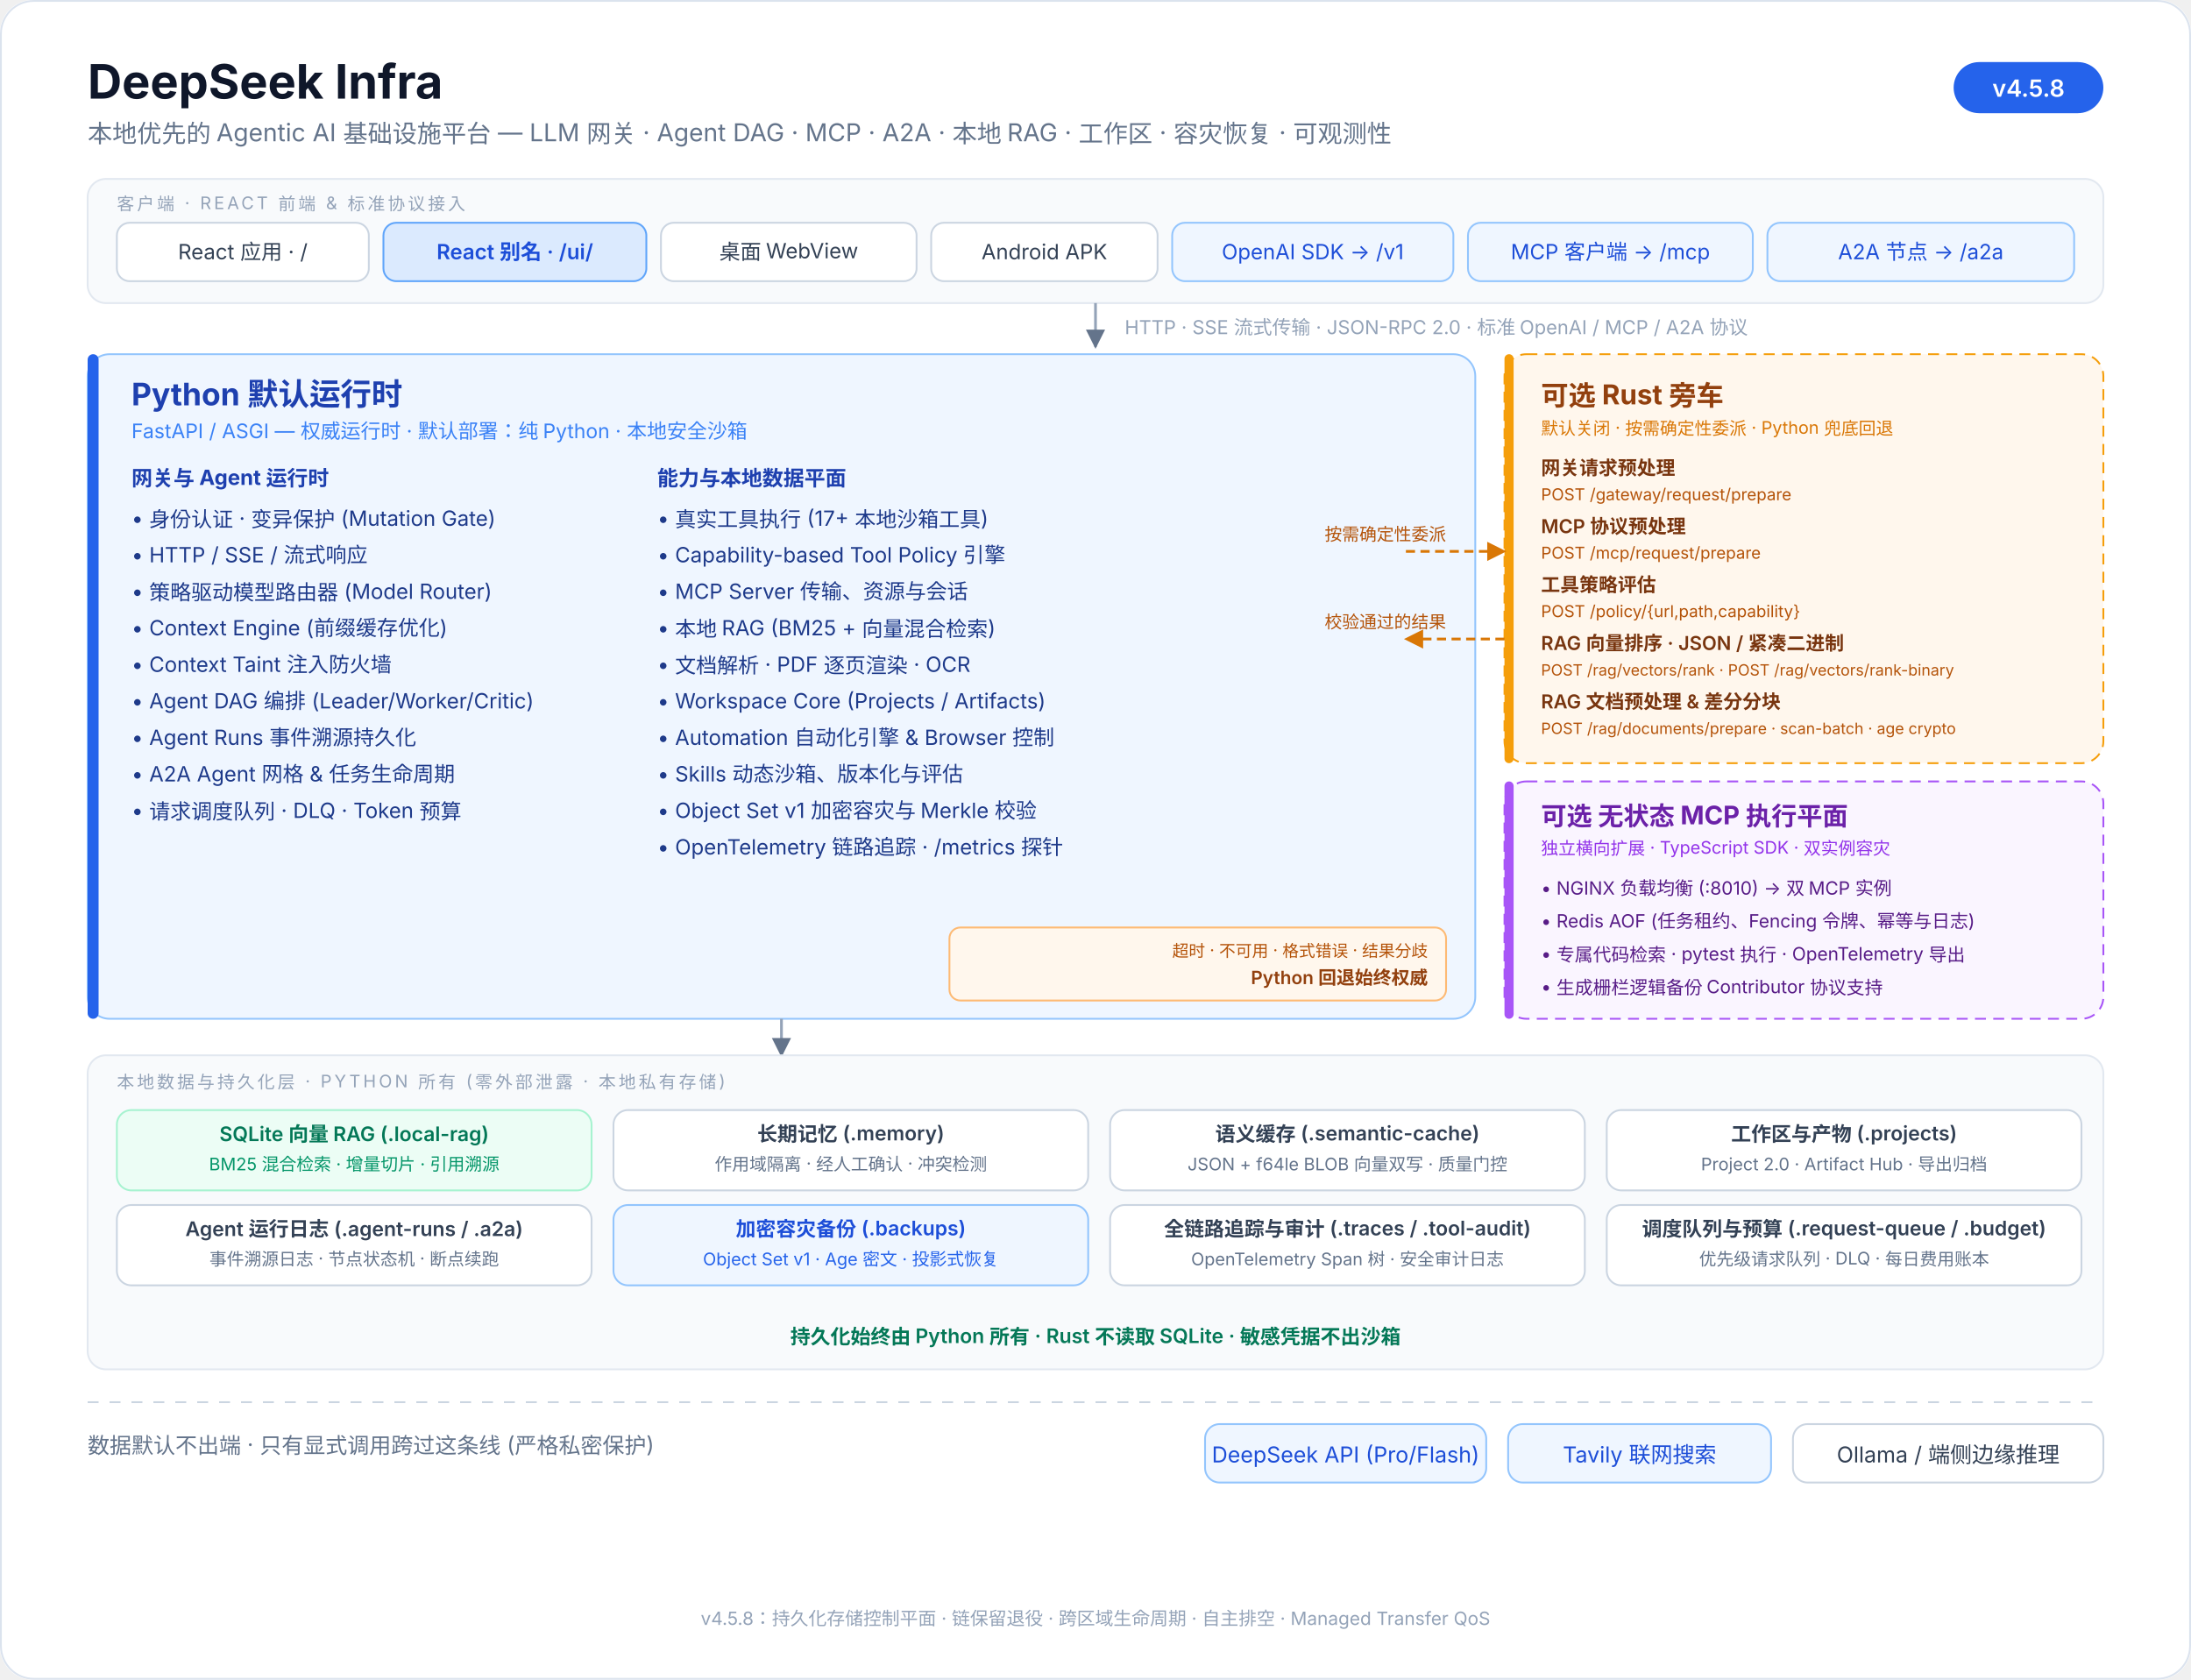
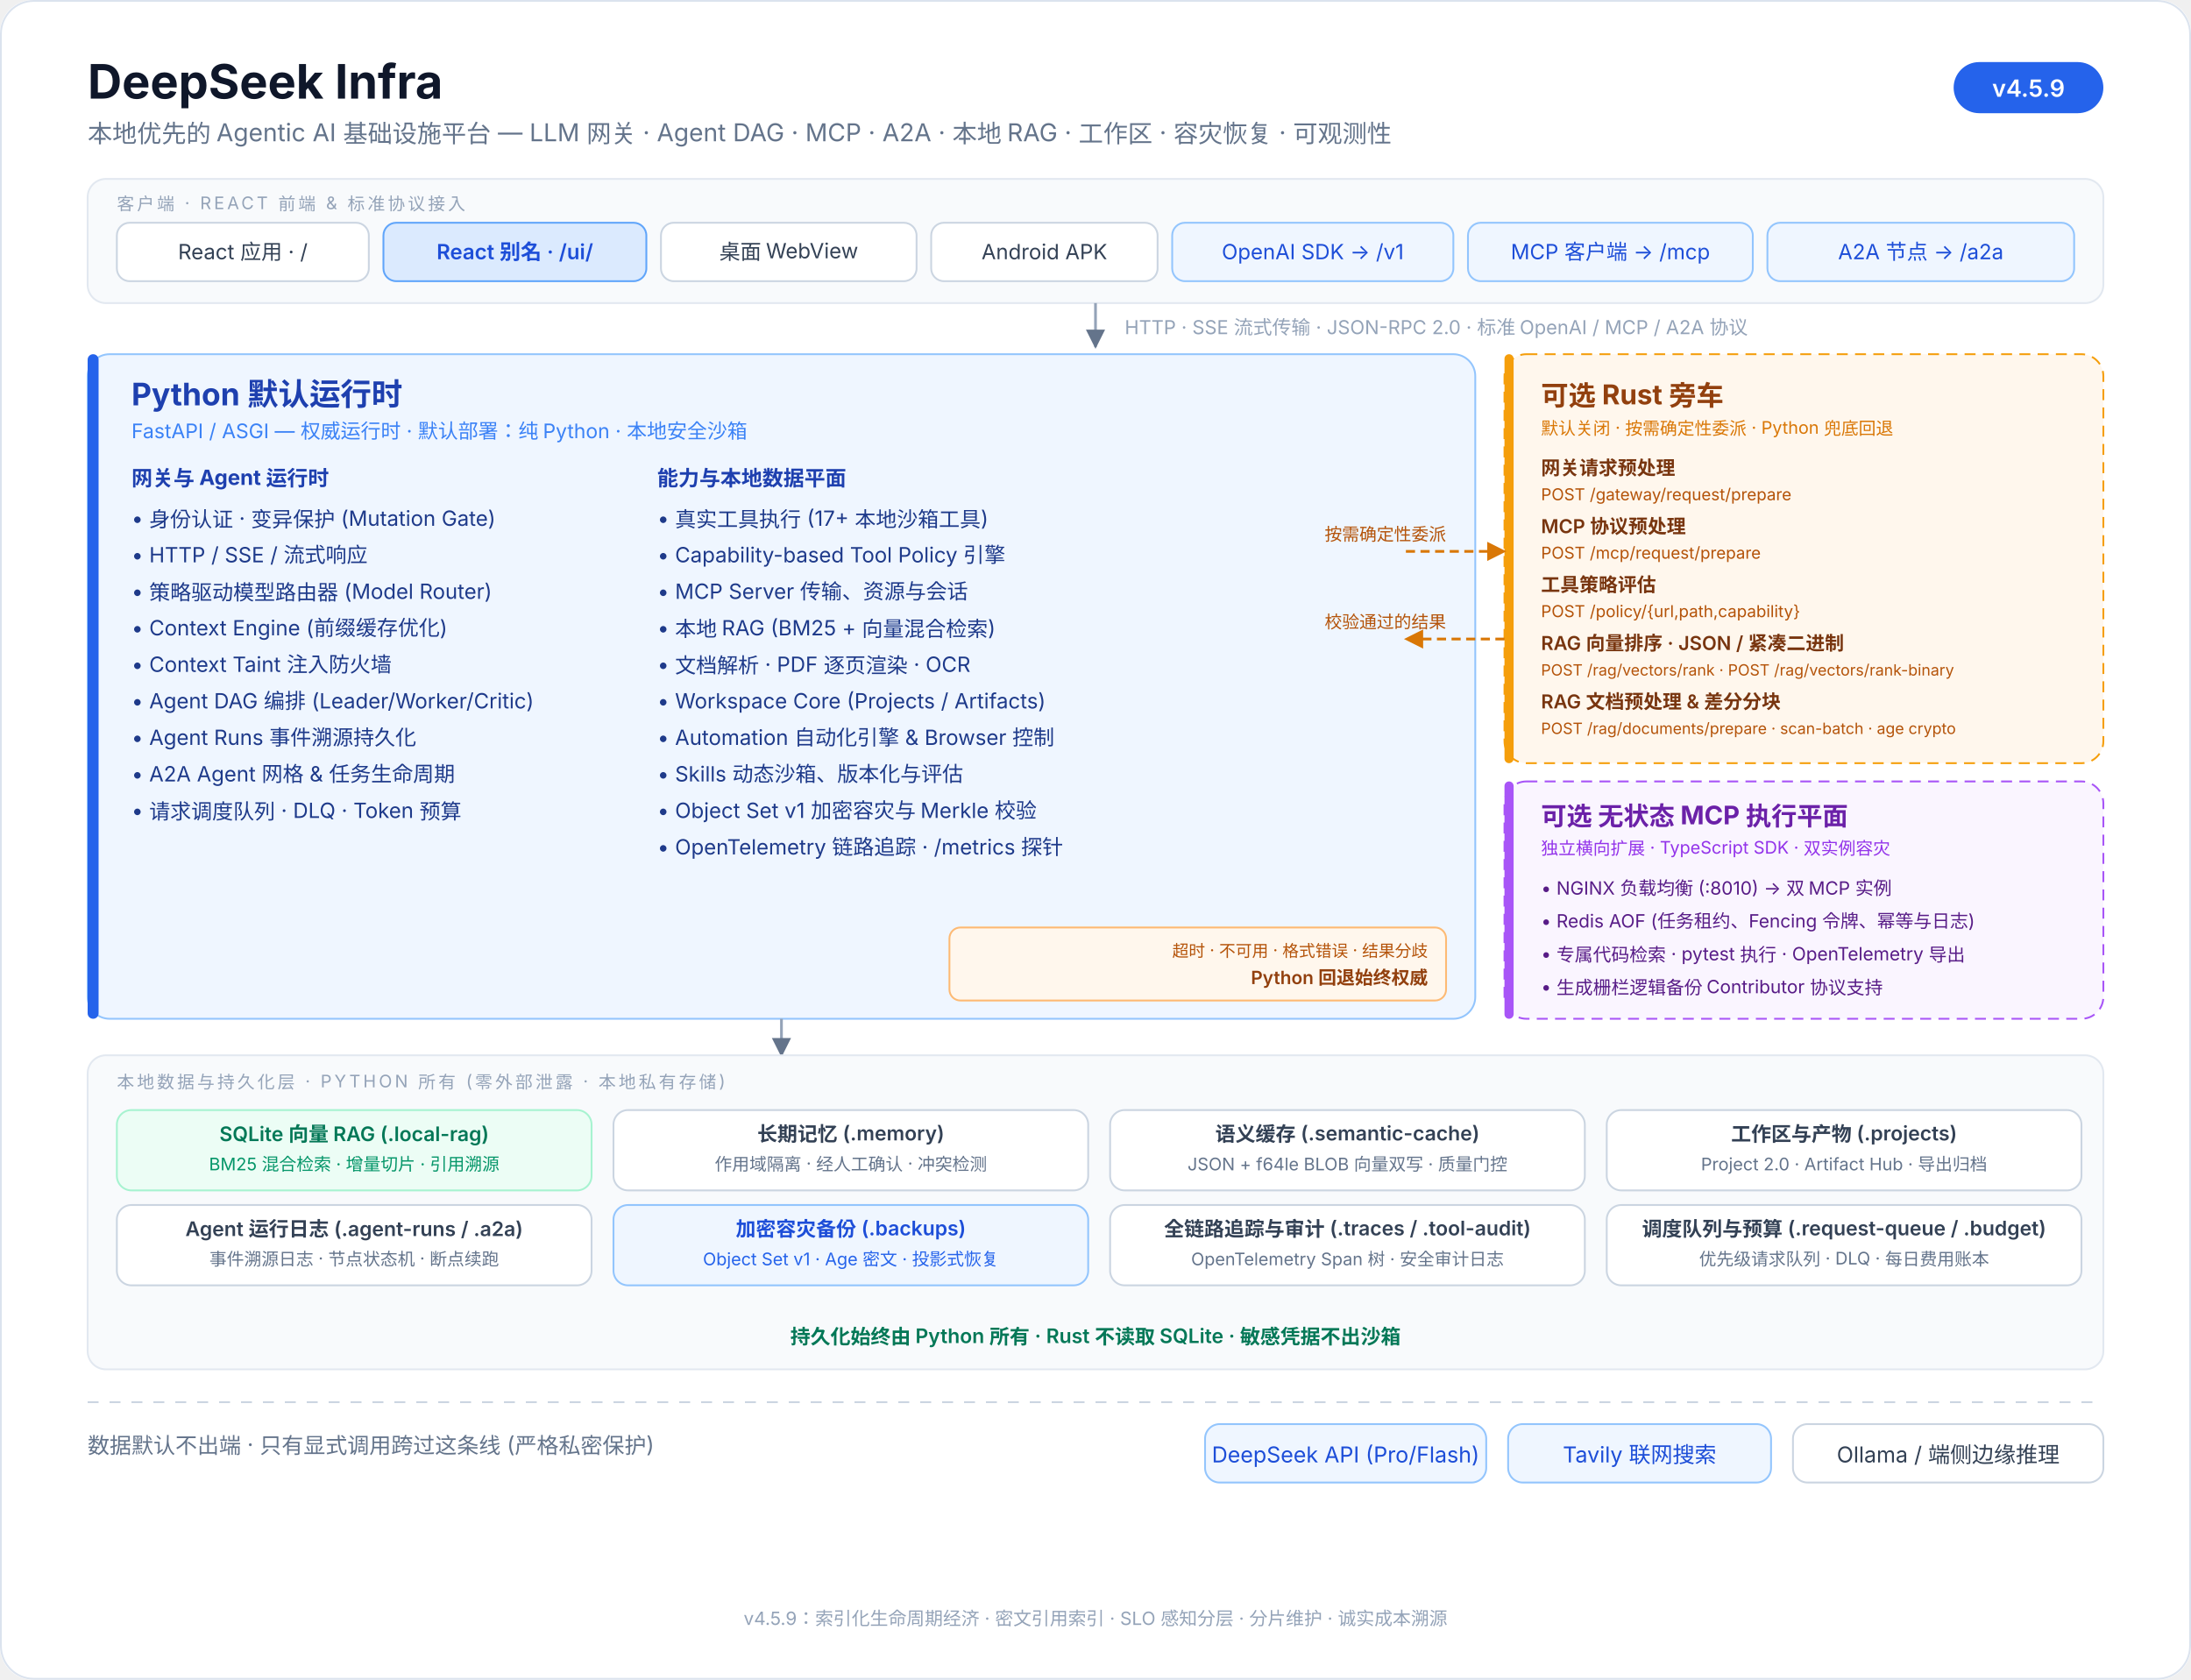
<svg xmlns="http://www.w3.org/2000/svg" viewBox="0 0 1200 920" font-family="ui-sans-serif, system-ui, -apple-system, 'Segoe UI', 'PingFang SC', 'Microsoft YaHei', sans-serif">
  <defs>
    <marker id="arrow" viewBox="0 0 10 10" refX="9" refY="5" markerWidth="7" markerHeight="7" orient="auto-start-reverse">
      <path d="M 0 0 L 10 5 L 0 10 z" fill="#64748b" />
    </marker>
    <marker id="rust-arrow" viewBox="0 0 10 10" refX="9" refY="5" markerWidth="7" markerHeight="7" orient="auto-start-reverse">
      <path d="M 0 0 L 10 5 L 0 10 z" fill="#d97706" />
    </marker>
  </defs>
  <rect x="0" y="0" width="1200" height="920" rx="18" fill="#ffffff" />
  <rect x="0.5" y="0.5" width="1199" height="919" rx="18" fill="none" stroke="#dbe3ee" />
  <text x="48" y="54" font-size="26" font-weight="700" fill="#0f172a">DeepSeek Infra</text>
  <text x="48" y="78" font-size="13.5" fill="#64748b">本地优先的 Agentic AI 基础设施平台 — LLM 网关 · Agent DAG · MCP · A2A · 本地 RAG · 工作区 · 容灾恢复 · 可观测性</text>
  <rect x="1070" y="34" width="82" height="28" rx="14" fill="#2563eb" />
-   <text x="1111" y="53" font-size="13" font-weight="600" fill="#ffffff" text-anchor="middle">v4.5.8</text>
+   <text x="1111" y="53" font-size="13" font-weight="600" fill="#ffffff" text-anchor="middle">v4.5.9</text>
  <rect x="48" y="98" width="1104" height="68" rx="10" fill="#f8fafc" stroke="#e2e8f0" />
  <text x="64" y="115" font-size="9.5" letter-spacing="1.5" fill="#94a3b8">客户端 · REACT 前端 &amp; 标准协议接入</text>
  <g font-size="11.5" fill="#334155" text-anchor="middle">
    <rect x="64" y="122" width="138" height="32" rx="7" fill="#ffffff" stroke="#cbd5e1" />
    <text x="133" y="142">React 应用 · /</text>
    <rect x="210" y="122" width="144" height="32" rx="7" fill="#dbeafe" stroke="#60a5fa" />
    <text x="282" y="142" fill="#1d4ed8" font-weight="600">React 别名 · /ui/</text>
    <rect x="362" y="122" width="140" height="32" rx="7" fill="#ffffff" stroke="#cbd5e1" />
    <text x="432" y="142">桌面 WebView</text>
    <rect x="510" y="122" width="124" height="32" rx="7" fill="#ffffff" stroke="#cbd5e1" />
    <text x="572" y="142">Android APK</text>
    <rect x="642" y="122" width="154" height="32" rx="7" fill="#eff6ff" stroke="#93c5fd" />
    <text x="719" y="142" fill="#1d4ed8">OpenAI SDK → /v1</text>
    <rect x="804" y="122" width="156" height="32" rx="7" fill="#eff6ff" stroke="#93c5fd" />
    <text x="882" y="142" fill="#1d4ed8">MCP 客户端 → /mcp</text>
    <rect x="968" y="122" width="168" height="32" rx="7" fill="#eff6ff" stroke="#93c5fd" />
    <text x="1052" y="142" fill="#1d4ed8">A2A 节点 → /a2a</text>
  </g>
  <line x1="600" y1="166" x2="600" y2="190" stroke="#94a3b8" stroke-width="1.5" marker-end="url(#arrow)" />
  <text x="616" y="183" font-size="10.5" fill="#94a3b8">HTTP · SSE 流式传输 · JSON-RPC 2.0 · 标准 OpenAI / MCP / A2A 协议</text>
  <rect x="48" y="194" width="760" height="364" rx="12" fill="#eff6ff" stroke="#93c5fd" />
  <rect x="48" y="194" width="6" height="364" rx="3" fill="#2563eb" />
  <text x="72" y="222" font-size="17" font-weight="700" fill="#1e40af">Python 默认运行时</text>
  <text x="72" y="240" font-size="11" fill="#3b82f6">FastAPI / ASGI — 权威运行时 · 默认部署：纯 Python · 本地安全沙箱</text>
  <g font-size="11.5" fill="#1e3a8a">
    <text x="72" y="266" font-weight="700" fill="#1e40af">网关与 Agent 运行时</text>
    <text x="72" y="288">• 身份认证 · 变异保护 (Mutation Gate)</text>
    <text x="72" y="308">• HTTP / SSE / 流式响应</text>
    <text x="72" y="328">• 策略驱动模型路由器 (Model Router)</text>
    <text x="72" y="348">• Context Engine (前缀缓存优化)</text>
    <text x="72" y="368">• Context Taint 注入防火墙</text>
    <text x="72" y="388">• Agent DAG 编排 (Leader/Worker/Critic)</text>
    <text x="72" y="408">• Agent Runs 事件溯源持久化</text>
    <text x="72" y="428">• A2A Agent 网格 &amp; 任务生命周期</text>
    <text x="72" y="448">• 请求调度队列 · DLQ · Token 预算</text>
    <text x="360" y="266" font-weight="700" fill="#1e40af">能力与本地数据平面</text>
    <text x="360" y="288">• 真实工具执行 (17+ 本地沙箱工具)</text>
    <text x="360" y="308">• Capability-based Tool Policy 引擎</text>
    <text x="360" y="328">• MCP Server 传输、资源与会话</text>
    <text x="360" y="348">• 本地 RAG (BM25 + 向量混合检索)</text>
    <text x="360" y="368">• 文档解析 · PDF 逐页渲染 · OCR</text>
    <text x="360" y="388">• Workspace Core (Projects / Artifacts)</text>
    <text x="360" y="408">• Automation 自动化引擎 &amp; Browser 控制</text>
    <text x="360" y="428">• Skills 动态沙箱、版本化与评估</text>
    <text x="360" y="448">• Object Set v1 加密容灾与 Merkle 校验</text>
    <text x="360" y="468">• OpenTelemetry 链路追踪 · /metrics 探针</text>
  </g>
  <rect x="824" y="194" width="328" height="224" rx="12" fill="#fff7ed" stroke="#f59e0b" stroke-dasharray="6 4" />
  <rect x="824" y="194" width="5" height="224" rx="2.5" fill="#f59e0b" />
  <text x="844" y="222" font-size="15" font-weight="700" fill="#92400e">可选 Rust 旁车</text>
  <text x="844" y="238" font-size="9.5" fill="#d97706">默认关闭 · 按需确定性委派 · Python 兜底回退</text>
  <g font-size="10.5" fill="#78350f">
    <text x="844" y="260" font-weight="600">网关请求预处理</text>
    <text x="844" y="274" font-size="9" fill="#b45309">POST /gateway/request/prepare</text>
    <text x="844" y="292" font-weight="600">MCP 协议预处理</text>
    <text x="844" y="306" font-size="9" fill="#b45309">POST /mcp/request/prepare</text>
    <text x="844" y="324" font-weight="600">工具策略评估</text>
    <text x="844" y="338" font-size="9" fill="#b45309">POST /policy/{url,path,capability}</text>
    <text x="844" y="356" font-weight="600">RAG 向量排序 · JSON / 紧凑二进制</text>
    <text x="844" y="370" font-size="8.5" fill="#b45309">POST /rag/vectors/rank · POST /rag/vectors/rank-binary</text>
    <text x="844" y="388" font-weight="600">RAG 文档预处理 &amp; 差分分块</text>
    <text x="844" y="402" font-size="8.5" fill="#b45309">POST /rag/documents/prepare · scan-batch · age crypto</text>
  </g>
  <rect x="824" y="428" width="328" height="130" rx="12" fill="#faf5ff" stroke="#a855f7" stroke-dasharray="6 4" />
  <rect x="824" y="428" width="5" height="130" rx="2.5" fill="#a855f7" />
  <text x="844" y="452" font-size="14" font-weight="700" fill="#6b21a8">可选 无状态 MCP 执行平面</text>
  <text x="844" y="468" font-size="9.5" fill="#9333ea">独立横向扩展 · TypeScript SDK · 双实例容灾</text>
  <g font-size="10" fill="#581c87">
    <text x="844" y="490">• NGINX 负载均衡 (:8010) → 双 MCP 实例</text>
    <text x="844" y="508">• Redis AOF (任务租约、Fencing 令牌、幂等与日志)</text>
    <text x="844" y="526">• 专属代码检索 · pytest 执行 · OpenTelemetry 导出</text>
    <text x="844" y="544">• 生成栅栏逻辑备份 Contributor 协议支持</text>
  </g>
  <text x="792" y="296" font-size="9.5" fill="#b45309" text-anchor="end">按需确定性委派</text>
  <line x1="770" y1="302" x2="824" y2="302" stroke="#d97706" stroke-width="1.5" stroke-dasharray="5 3" marker-end="url(#rust-arrow)" />
  <line x1="824" y1="350" x2="770" y2="350" stroke="#d97706" stroke-width="1.5" stroke-dasharray="5 3" marker-end="url(#rust-arrow)" />
  <text x="792" y="344" font-size="9.5" fill="#b45309" text-anchor="end">校验通过的结果</text>
  <rect x="520" y="508" width="272" height="40" rx="6" fill="#fff7ed" stroke="#fdba74" />
  <text x="782" y="524" font-size="9" fill="#b45309" text-anchor="end">超时 · 不可用 · 格式错误 · 结果分歧</text>
  <text x="782" y="539" font-size="10" fill="#92400e" text-anchor="end" font-weight="600">Python 回退始终权威</text>
  <line x1="428" y1="558" x2="428" y2="578" stroke="#94a3b8" stroke-width="1.5" marker-end="url(#arrow)" />
  <rect x="48" y="578" width="1104" height="172" rx="10" fill="#f8fafc" stroke="#e2e8f0" />
  <text x="64" y="596" font-size="9.5" letter-spacing="1.5" fill="#94a3b8">本地数据与持久化层 · PYTHON 所有 (零外部泄露 · 本地私有存储)</text>
  <g font-size="11" fill="#334155" text-anchor="middle">
    <rect x="64" y="608" width="260" height="44" rx="8" fill="#ecfdf5" stroke="#a7f3d0" />
    <text x="194" y="625" fill="#047857" font-weight="600">SQLite 向量 RAG (.local-rag)</text>
    <text x="194" y="641" font-size="9.5" fill="#059669">BM25 混合检索 · 增量切片 · 引用溯源</text>
    <rect x="336" y="608" width="260" height="44" rx="8" fill="#ffffff" stroke="#cbd5e1" />
    <text x="466" y="625" font-weight="600">长期记忆 (.memory)</text>
    <text x="466" y="641" font-size="9.5" fill="#64748b">作用域隔离 · 经人工确认 · 冲突检测</text>
    <rect x="608" y="608" width="260" height="44" rx="8" fill="#ffffff" stroke="#cbd5e1" />
    <text x="738" y="625" font-weight="600">语义缓存 (.semantic-cache)</text>
    <text x="738" y="641" font-size="9.5" fill="#64748b">JSON + f64le BLOB 向量双写 · 质量门控</text>
    <rect x="880" y="608" width="260" height="44" rx="8" fill="#ffffff" stroke="#cbd5e1" />
    <text x="1010" y="625" font-weight="600">工作区与产物 (.projects)</text>
    <text x="1010" y="641" font-size="9.5" fill="#64748b">Project 2.0 · Artifact Hub · 导出归档</text>
    <rect x="64" y="660" width="260" height="44" rx="8" fill="#ffffff" stroke="#cbd5e1" />
    <text x="194" y="677" font-weight="600">Agent 运行日志 (.agent-runs / .a2a)</text>
    <text x="194" y="693" font-size="9.5" fill="#64748b">事件溯源日志 · 节点状态机 · 断点续跑</text>
    <rect x="336" y="660" width="260" height="44" rx="8" fill="#eff6ff" stroke="#93c5fd" />
    <text x="466" y="677" fill="#1d4ed8" font-weight="600">加密容灾备份 (.backups)</text>
    <text x="466" y="693" font-size="9.5" fill="#2563eb">Object Set v1 · Age 密文 · 投影式恢复</text>
    <rect x="608" y="660" width="260" height="44" rx="8" fill="#ffffff" stroke="#cbd5e1" />
    <text x="738" y="677" font-weight="600">全链路追踪与审计 (.traces / .tool-audit)</text>
    <text x="738" y="693" font-size="9.5" fill="#64748b">OpenTelemetry Span 树 · 安全审计日志</text>
    <rect x="880" y="660" width="260" height="44" rx="8" fill="#ffffff" stroke="#cbd5e1" />
    <text x="1010" y="677" font-weight="600">调度队列与预算 (.request-queue / .budget)</text>
    <text x="1010" y="693" font-size="9.5" fill="#64748b">优先级请求队列 · DLQ · 每日费用账本</text>
  </g>
  <text x="600" y="736" font-size="11" fill="#047857" text-anchor="middle" font-weight="600">持久化始终由 Python 所有 · Rust 不读取 SQLite · 敏感凭据不出沙箱</text>
  <line x1="48" y1="768" x2="1152" y2="768" stroke="#cbd5e1" stroke-dasharray="6 6" />
  <text x="48" y="796" font-size="12" fill="#64748b">数据默认不出端 · 只有显式调用跨过这条线 (严格私密保护)</text>
  <g font-size="12" text-anchor="middle">
    <rect x="660" y="780" width="154" height="32" rx="8" fill="#eff6ff" stroke="#93c5fd" />
    <text x="737" y="801" fill="#1d4ed8">DeepSeek API (Pro/Flash)</text>
    <rect x="826" y="780" width="144" height="32" rx="8" fill="#eff6ff" stroke="#93c5fd" />
    <text x="898" y="801" fill="#1d4ed8">Tavily 联网搜索</text>
    <rect x="982" y="780" width="170" height="32" rx="8" fill="#ffffff" stroke="#cbd5e1" />
    <text x="1067" y="801" fill="#334155">Ollama / 端侧边缘推理</text>
  </g>
-   <text x="600" y="890" font-size="10" fill="#94a3b8" text-anchor="middle">v4.5.8：持久化存储控制平面 · 链保留退役 · 跨区域生命周期 · 自主排空 · Managed Transfer QoS</text>
+   <text x="600" y="890" font-size="10" fill="#94a3b8" text-anchor="middle">v4.5.9：索引化生命周期经济 · 密文引用索引 · SLO 感知分层 · 分片维护 · 诚实成本溯源</text>
</svg>
